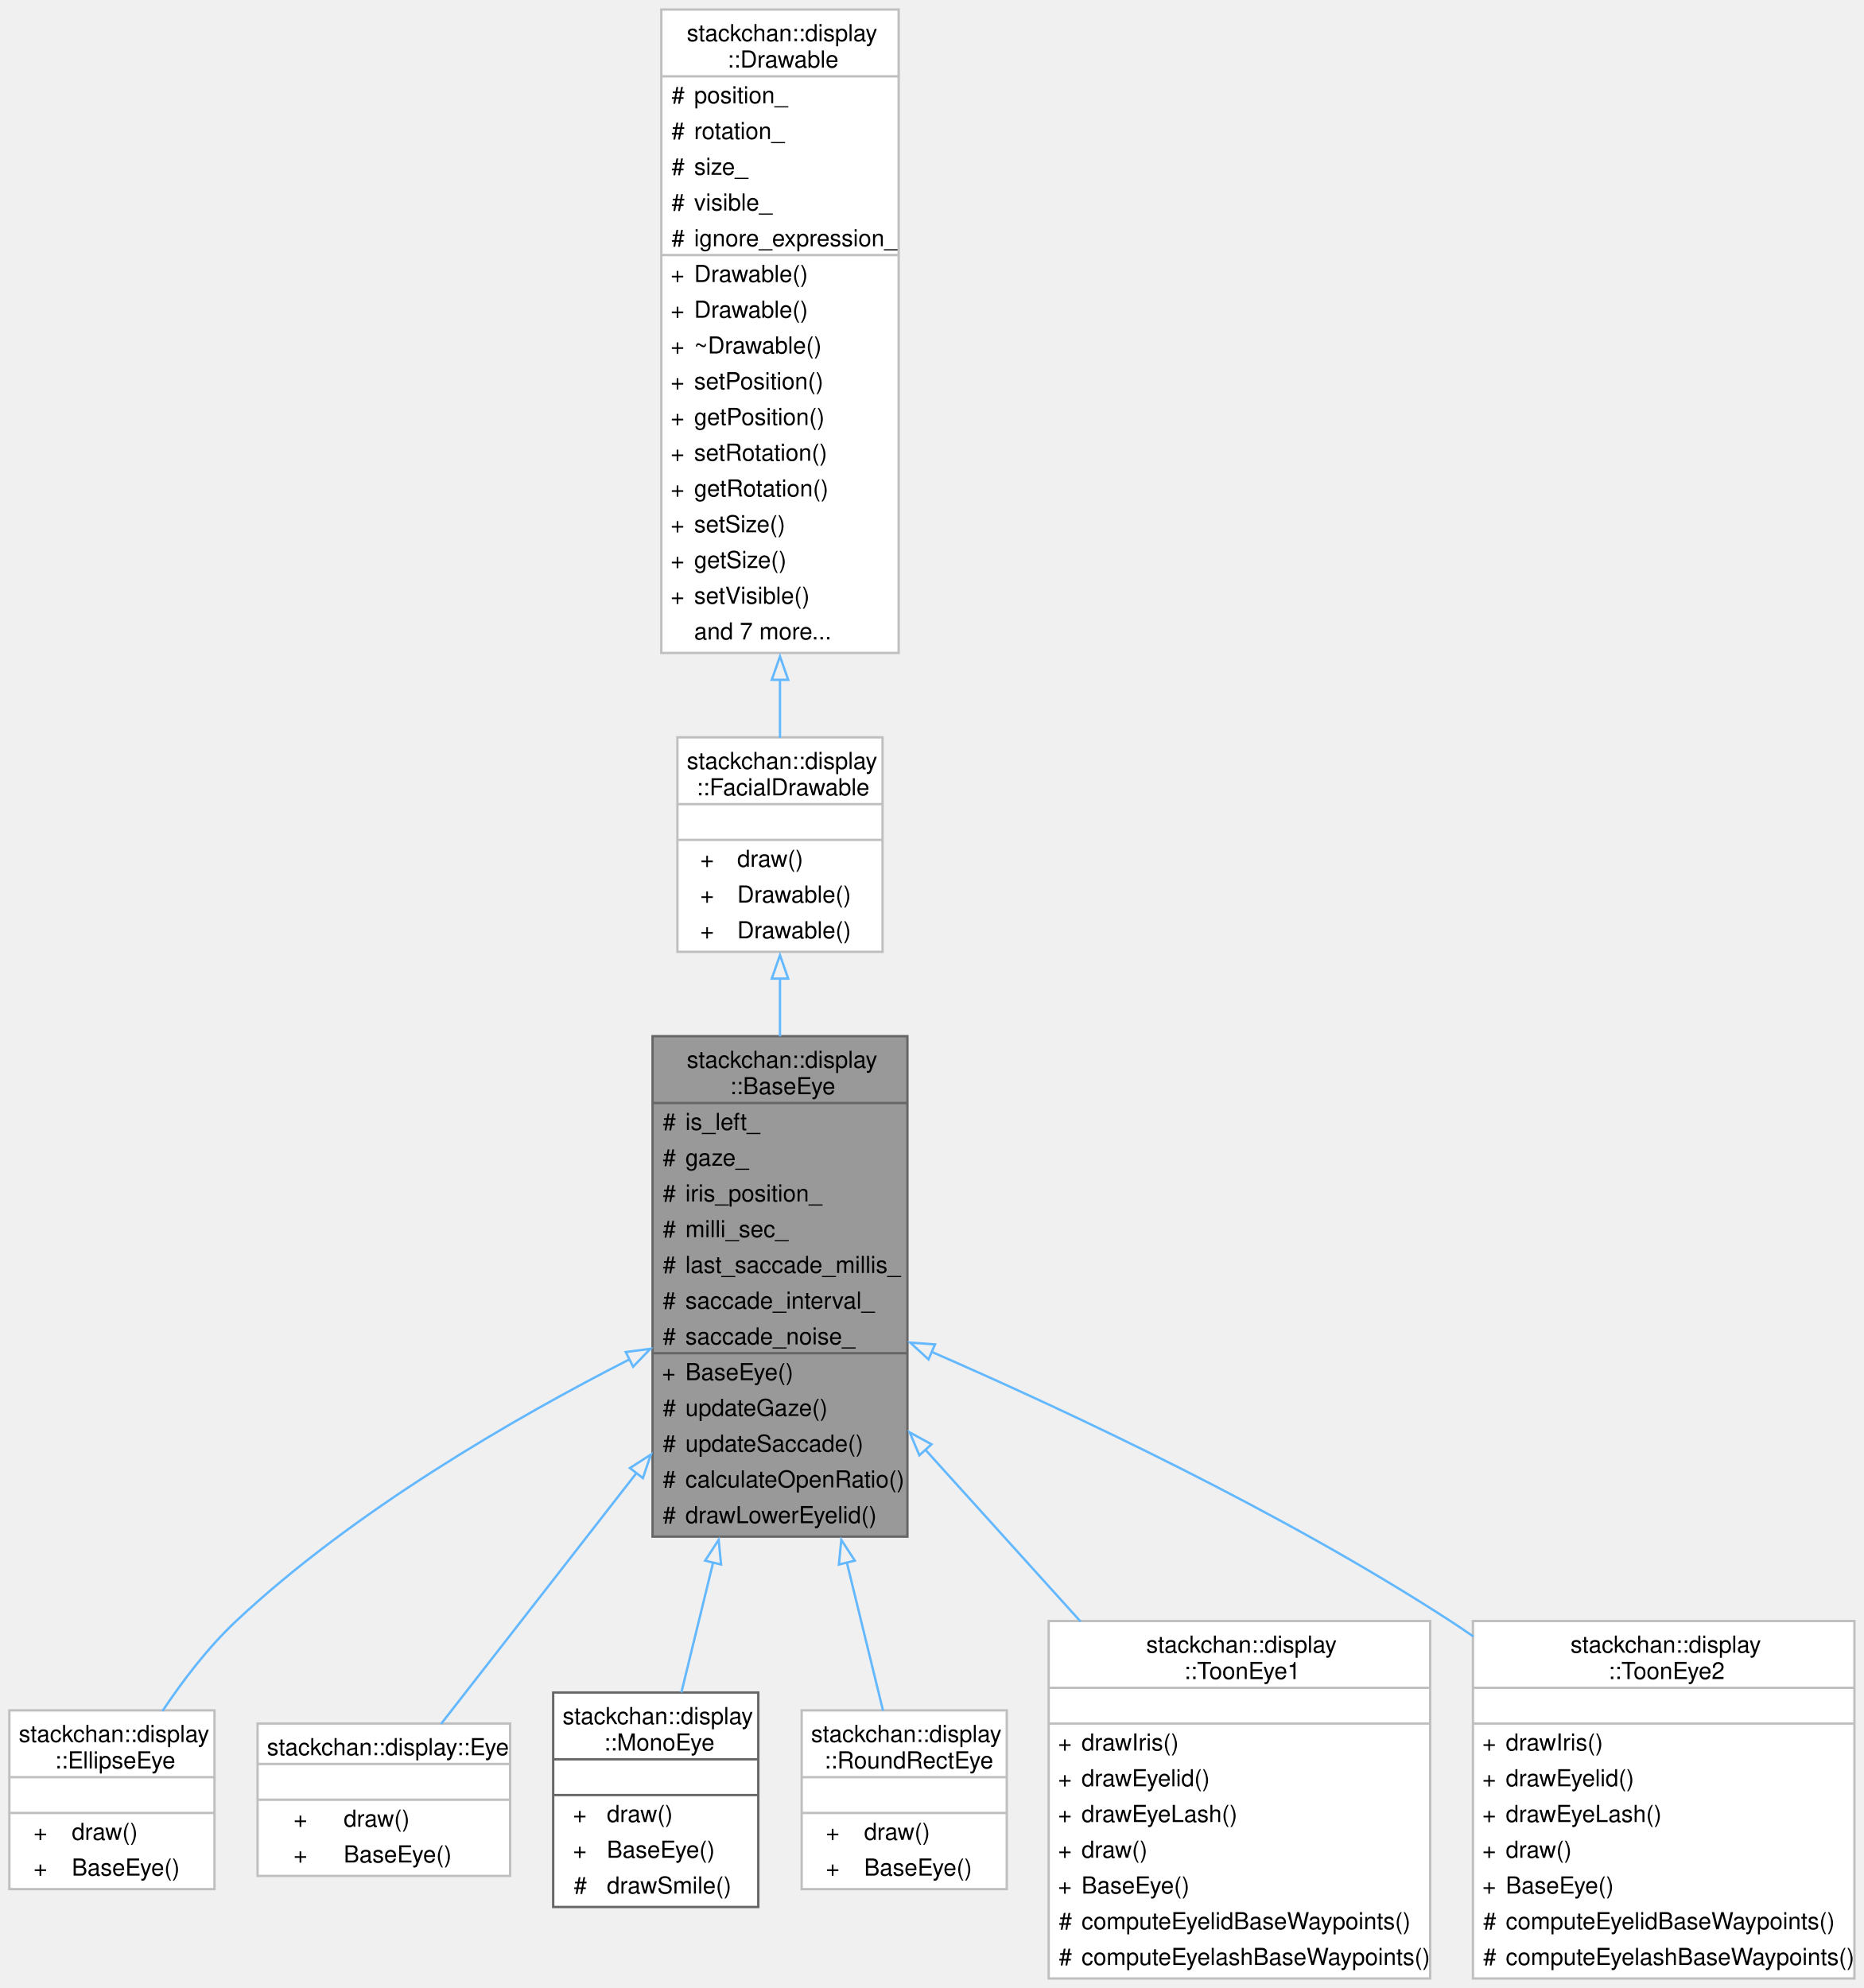
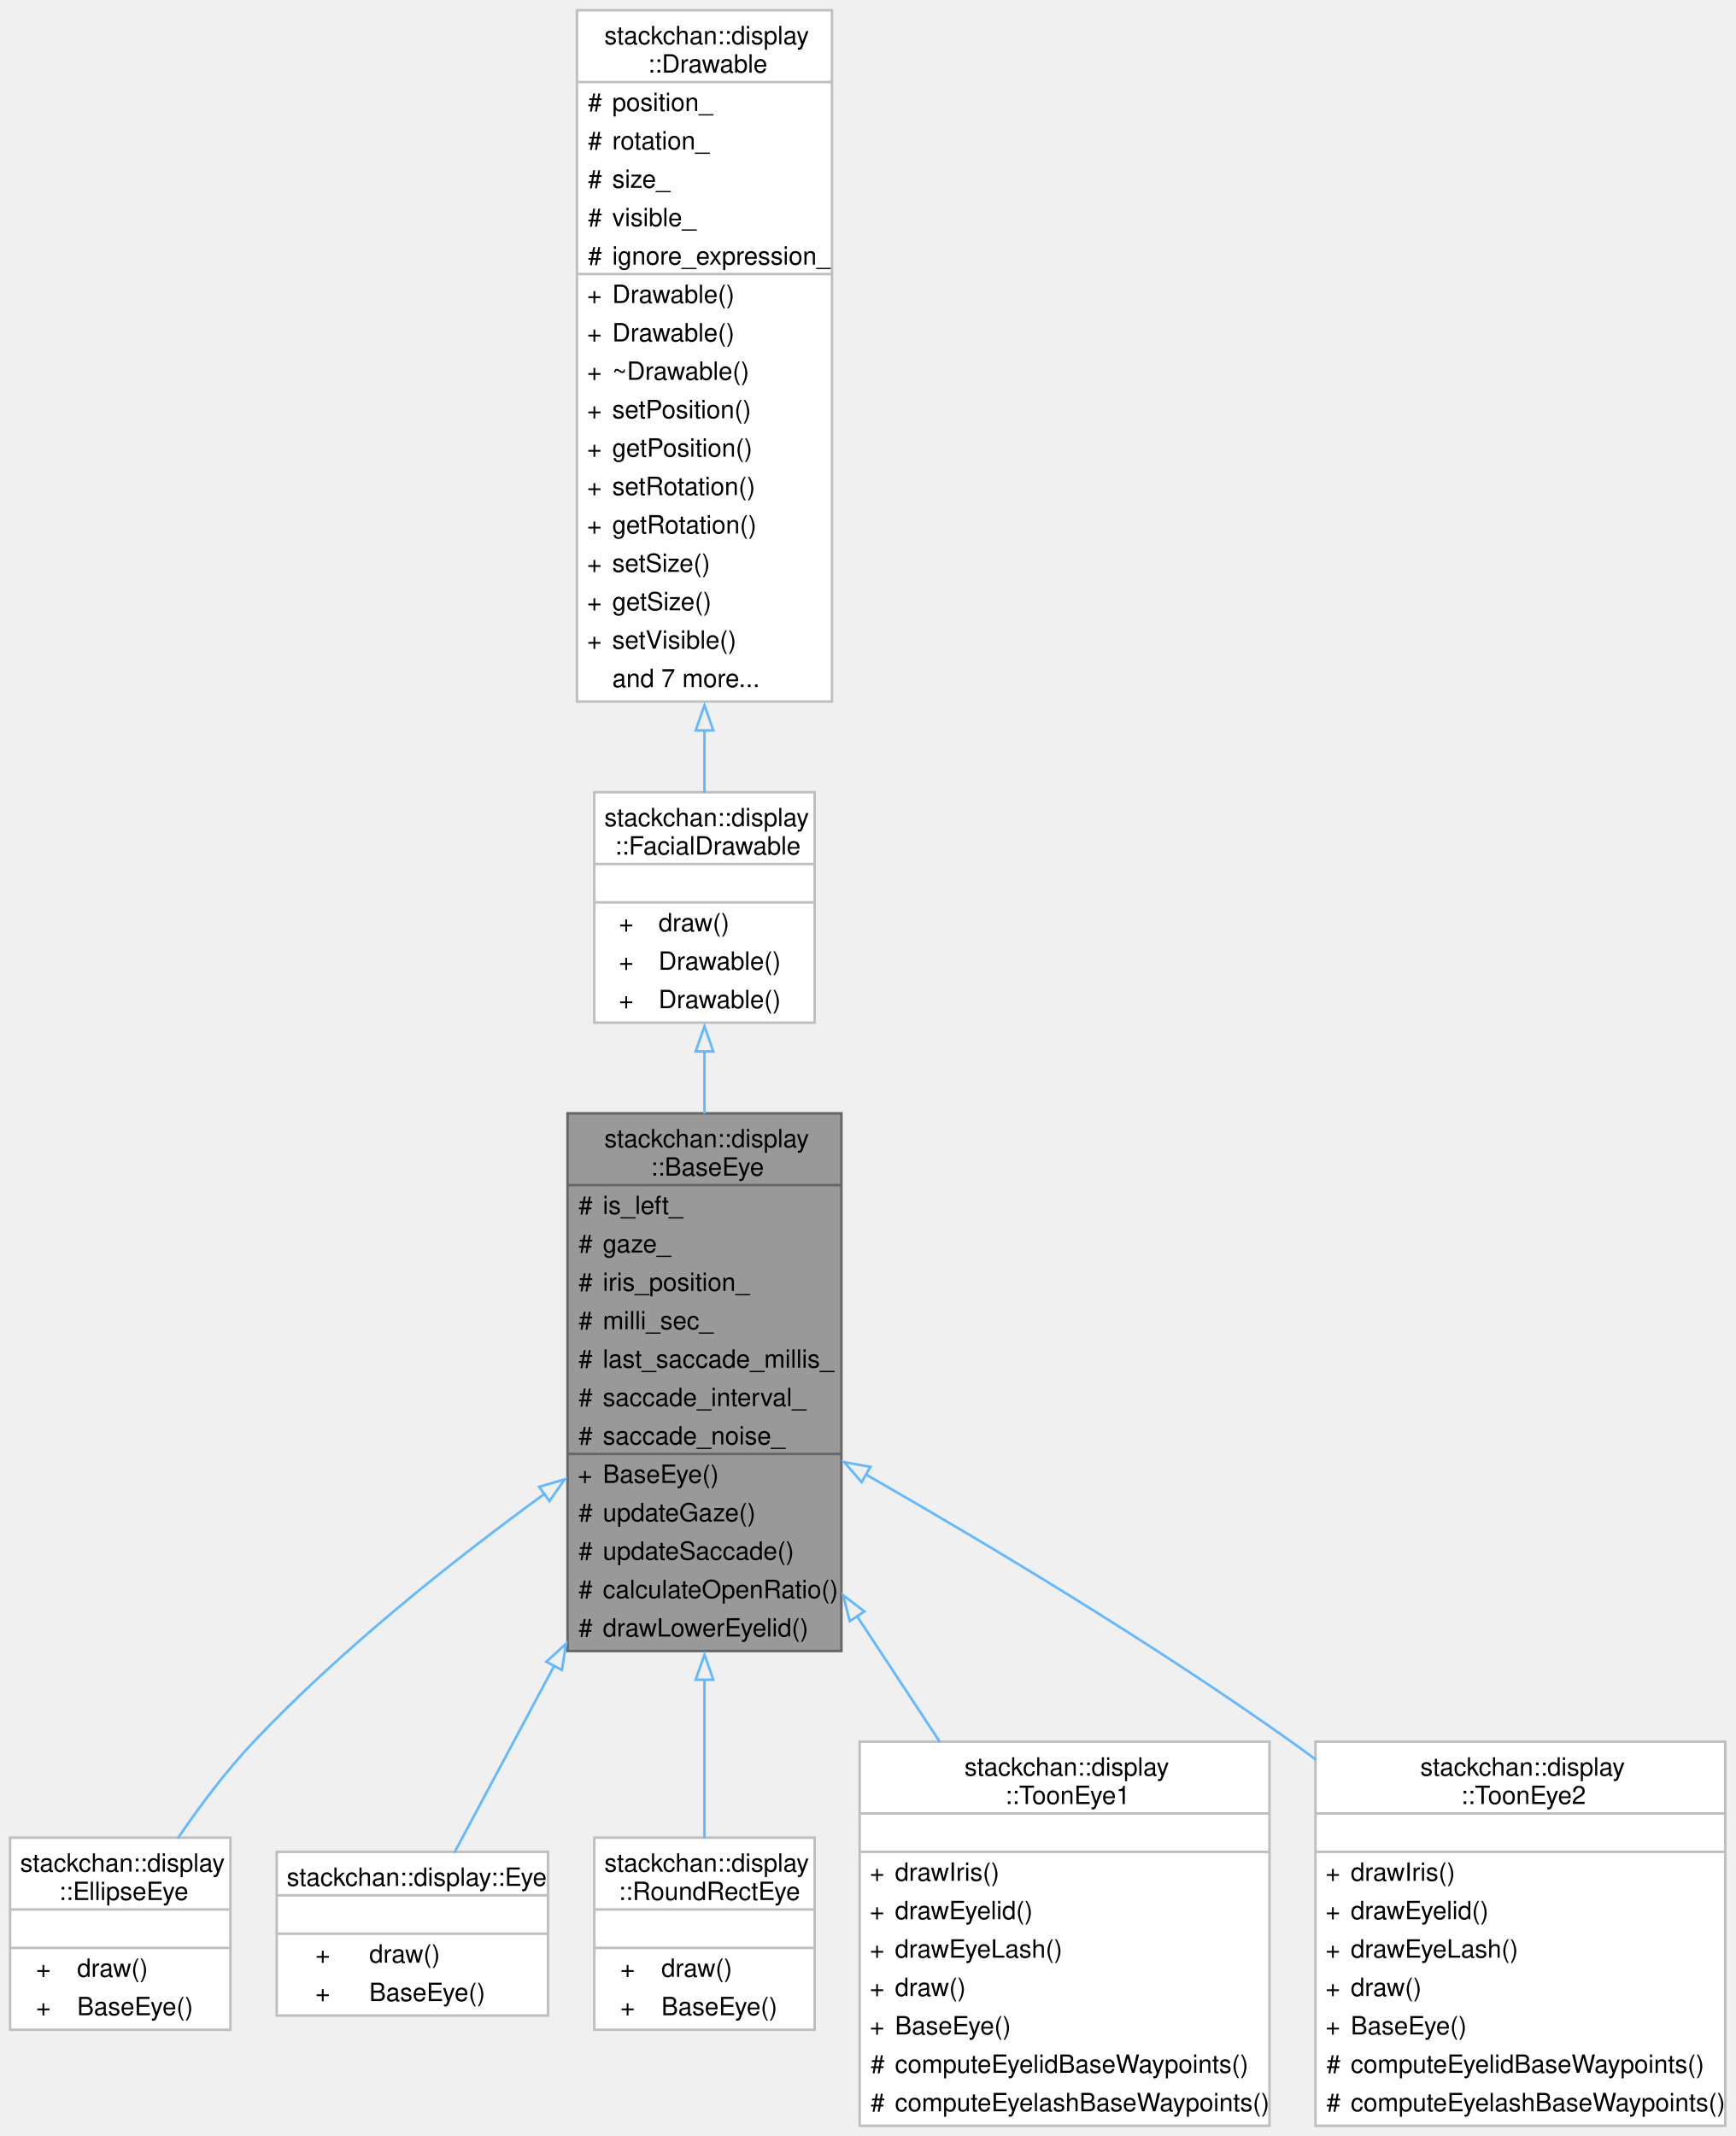
- <svg xmlns="http://www.w3.org/2000/svg" xmlns:xlink="http://www.w3.org/1999/xlink" width="795pt" height="848pt" viewBox="0.00 0.00 795.12 848.00">
+ <svg xmlns="http://www.w3.org/2000/svg" xmlns:xlink="http://www.w3.org/1999/xlink" width="689pt" height="848pt" viewBox="0.00 0.00 689.12 848.00">
  <g id="graph0" class="graph" transform="scale(1 1) rotate(0) translate(4 844)">
    <g id="Node000001" class="node">
      <g id="a_Node000001">
        <a xlink:title="Base class for Eye, draw nothing.">
-           <polygon fill="#999999" stroke="none" points="383.12,-402 274.38,-402 274.38,-188.5 383.12,-188.5 383.12,-402" />
-           <text text-anchor="start" x="289" y="-388.5" font-family="Helvetica,sans-Serif" font-size="10.00">stackchan::display</text>
-           <text text-anchor="start" x="307.38" y="-377.25" font-family="Helvetica,sans-Serif" font-size="10.00">::BaseEye</text>
-           <text text-anchor="start" x="278.75" y="-362" font-family="Helvetica,sans-Serif" font-size="10.00">#</text>
-           <text text-anchor="start" x="288.38" y="-362" font-family="Helvetica,sans-Serif" font-size="10.00">is_left_</text>
-           <text text-anchor="start" x="278.75" y="-346.75" font-family="Helvetica,sans-Serif" font-size="10.00">#</text>
-           <text text-anchor="start" x="288.38" y="-346.75" font-family="Helvetica,sans-Serif" font-size="10.00">gaze_</text>
-           <text text-anchor="start" x="278.75" y="-331.5" font-family="Helvetica,sans-Serif" font-size="10.00">#</text>
-           <text text-anchor="start" x="288.38" y="-331.5" font-family="Helvetica,sans-Serif" font-size="10.00">iris_position_</text>
-           <text text-anchor="start" x="278.75" y="-316.25" font-family="Helvetica,sans-Serif" font-size="10.00">#</text>
-           <text text-anchor="start" x="288.38" y="-316.25" font-family="Helvetica,sans-Serif" font-size="10.00">milli_sec_</text>
-           <text text-anchor="start" x="278.75" y="-301" font-family="Helvetica,sans-Serif" font-size="10.00">#</text>
-           <text text-anchor="start" x="288.38" y="-301" font-family="Helvetica,sans-Serif" font-size="10.00">last_saccade_millis_</text>
-           <text text-anchor="start" x="278.75" y="-285.75" font-family="Helvetica,sans-Serif" font-size="10.00">#</text>
-           <text text-anchor="start" x="288.38" y="-285.75" font-family="Helvetica,sans-Serif" font-size="10.00">saccade_interval_</text>
-           <text text-anchor="start" x="278.75" y="-270.5" font-family="Helvetica,sans-Serif" font-size="10.00">#</text>
-           <text text-anchor="start" x="288.38" y="-270.5" font-family="Helvetica,sans-Serif" font-size="10.00">saccade_noise_</text>
-           <text text-anchor="start" x="278.38" y="-255.25" font-family="Helvetica,sans-Serif" font-size="10.00">+</text>
-           <text text-anchor="start" x="288.38" y="-255.25" font-family="Helvetica,sans-Serif" font-size="10.00">BaseEye()</text>
-           <text text-anchor="start" x="278.75" y="-240" font-family="Helvetica,sans-Serif" font-size="10.00">#</text>
-           <text text-anchor="start" x="288.38" y="-240" font-family="Helvetica,sans-Serif" font-size="10.00">updateGaze()</text>
-           <text text-anchor="start" x="278.75" y="-224.75" font-family="Helvetica,sans-Serif" font-size="10.00">#</text>
-           <text text-anchor="start" x="288.38" y="-224.75" font-family="Helvetica,sans-Serif" font-size="10.00">updateSaccade()</text>
-           <text text-anchor="start" x="278.75" y="-209.5" font-family="Helvetica,sans-Serif" font-size="10.00">#</text>
-           <text text-anchor="start" x="288.38" y="-209.5" font-family="Helvetica,sans-Serif" font-size="10.00">calculateOpenRatio()</text>
-           <text text-anchor="start" x="278.75" y="-194.25" font-family="Helvetica,sans-Serif" font-size="10.00">#</text>
-           <text text-anchor="start" x="288.38" y="-194.25" font-family="Helvetica,sans-Serif" font-size="10.00">drawLowerEyelid()</text>
-           <polygon fill="#666666" stroke="#666666" points="274.38,-373.5 274.38,-373.5 383.12,-373.5 383.12,-373.5 274.38,-373.5" />
-           <polygon fill="#666666" stroke="#666666" points="274.38,-266.75 274.38,-266.75 286.38,-266.75 286.38,-266.75 274.38,-266.75" />
-           <polygon fill="#666666" stroke="#666666" points="286.38,-266.75 286.38,-266.75 383.12,-266.75 383.12,-266.75 286.38,-266.75" />
-           <polygon fill="none" stroke="#666666" points="274.38,-188.5 274.38,-402 383.12,-402 383.12,-188.5 274.38,-188.5" />
+           <polygon fill="#999999" stroke="none" points="330.12,-402 221.38,-402 221.38,-188.5 330.12,-188.5 330.12,-402" />
+           <text text-anchor="start" x="236" y="-388.5" font-family="Helvetica,sans-Serif" font-size="10.00">stackchan::display</text>
+           <text text-anchor="start" x="254.38" y="-377.25" font-family="Helvetica,sans-Serif" font-size="10.00">::BaseEye</text>
+           <text text-anchor="start" x="225.75" y="-362" font-family="Helvetica,sans-Serif" font-size="10.00">#</text>
+           <text text-anchor="start" x="235.38" y="-362" font-family="Helvetica,sans-Serif" font-size="10.00">is_left_</text>
+           <text text-anchor="start" x="225.75" y="-346.75" font-family="Helvetica,sans-Serif" font-size="10.00">#</text>
+           <text text-anchor="start" x="235.38" y="-346.75" font-family="Helvetica,sans-Serif" font-size="10.00">gaze_</text>
+           <text text-anchor="start" x="225.75" y="-331.5" font-family="Helvetica,sans-Serif" font-size="10.00">#</text>
+           <text text-anchor="start" x="235.38" y="-331.5" font-family="Helvetica,sans-Serif" font-size="10.00">iris_position_</text>
+           <text text-anchor="start" x="225.75" y="-316.25" font-family="Helvetica,sans-Serif" font-size="10.00">#</text>
+           <text text-anchor="start" x="235.38" y="-316.25" font-family="Helvetica,sans-Serif" font-size="10.00">milli_sec_</text>
+           <text text-anchor="start" x="225.75" y="-301" font-family="Helvetica,sans-Serif" font-size="10.00">#</text>
+           <text text-anchor="start" x="235.38" y="-301" font-family="Helvetica,sans-Serif" font-size="10.00">last_saccade_millis_</text>
+           <text text-anchor="start" x="225.75" y="-285.75" font-family="Helvetica,sans-Serif" font-size="10.00">#</text>
+           <text text-anchor="start" x="235.38" y="-285.75" font-family="Helvetica,sans-Serif" font-size="10.00">saccade_interval_</text>
+           <text text-anchor="start" x="225.75" y="-270.5" font-family="Helvetica,sans-Serif" font-size="10.00">#</text>
+           <text text-anchor="start" x="235.38" y="-270.5" font-family="Helvetica,sans-Serif" font-size="10.00">saccade_noise_</text>
+           <text text-anchor="start" x="225.38" y="-255.25" font-family="Helvetica,sans-Serif" font-size="10.00">+</text>
+           <text text-anchor="start" x="235.38" y="-255.25" font-family="Helvetica,sans-Serif" font-size="10.00">BaseEye()</text>
+           <text text-anchor="start" x="225.75" y="-240" font-family="Helvetica,sans-Serif" font-size="10.00">#</text>
+           <text text-anchor="start" x="235.38" y="-240" font-family="Helvetica,sans-Serif" font-size="10.00">updateGaze()</text>
+           <text text-anchor="start" x="225.75" y="-224.75" font-family="Helvetica,sans-Serif" font-size="10.00">#</text>
+           <text text-anchor="start" x="235.38" y="-224.75" font-family="Helvetica,sans-Serif" font-size="10.00">updateSaccade()</text>
+           <text text-anchor="start" x="225.75" y="-209.5" font-family="Helvetica,sans-Serif" font-size="10.00">#</text>
+           <text text-anchor="start" x="235.38" y="-209.5" font-family="Helvetica,sans-Serif" font-size="10.00">calculateOpenRatio()</text>
+           <text text-anchor="start" x="225.75" y="-194.25" font-family="Helvetica,sans-Serif" font-size="10.00">#</text>
+           <text text-anchor="start" x="235.38" y="-194.25" font-family="Helvetica,sans-Serif" font-size="10.00">drawLowerEyelid()</text>
+           <polygon fill="#666666" stroke="#666666" points="221.38,-373.5 221.38,-373.5 330.12,-373.5 330.12,-373.5 221.38,-373.5" />
+           <polygon fill="#666666" stroke="#666666" points="221.38,-266.75 221.38,-266.75 233.38,-266.75 233.38,-266.75 221.38,-266.75" />
+           <polygon fill="#666666" stroke="#666666" points="233.38,-266.75 233.38,-266.75 330.12,-266.75 330.12,-266.75 233.38,-266.75" />
+           <polygon fill="none" stroke="#666666" points="221.38,-188.5 221.38,-402 330.12,-402 330.12,-188.5 221.38,-188.5" />
        </a>
      </g>
    </g>
    <g id="Node000004" class="node">
      <g id="a_Node000004">
        <a xlink:href="classstackchan_1_1display_1_1_ellipse_eye.html" target="_top" xlink:title=" ">
          <polygon fill="white" stroke="none" points="87.5,-114.38 0,-114.38 0,-38.12 87.5,-38.12 87.5,-114.38" />
          <text text-anchor="start" x="4" y="-100.88" font-family="Helvetica,sans-Serif" font-size="10.00">stackchan::display</text>
          <text text-anchor="start" x="19.38" y="-89.62" font-family="Helvetica,sans-Serif" font-size="10.00">::EllipseEye</text>
          <text text-anchor="start" x="42.25" y="-74.38" font-family="Helvetica,sans-Serif" font-size="10.00"> </text>
          <text text-anchor="start" x="10.31" y="-59.12" font-family="Helvetica,sans-Serif" font-size="10.00">+</text>
          <text text-anchor="start" x="26.62" y="-59.12" font-family="Helvetica,sans-Serif" font-size="10.00">draw()</text>
          <text text-anchor="start" x="10.31" y="-43.88" font-family="Helvetica,sans-Serif" font-size="10.00">+</text>
          <text text-anchor="start" x="26.62" y="-43.88" font-family="Helvetica,sans-Serif" font-size="10.00">BaseEye()</text>
          <polygon fill="#bfbfbf" stroke="#bfbfbf" points="0,-85.88 0,-85.88 87.5,-85.88 87.5,-85.88 0,-85.88" />
          <polygon fill="#bfbfbf" stroke="#bfbfbf" points="0,-70.62 0,-70.62 87.5,-70.62 87.5,-70.62 0,-70.62" />
          <polygon fill="none" stroke="#bfbfbf" points="0,-38.12 0,-114.38 87.5,-114.38 87.5,-38.12 0,-38.12" />
        </a>
      </g>
    </g>
    <g id="edge3_Node000001_Node000004" class="edge">
      <g id="a_edge3_Node000001_Node000004">
        <a xlink:title=" ">
-           <path fill="none" stroke="#63b8ff" d="M264.55,-264.14C215.09,-238.9 146.92,-199.5 96.75,-152.5 84.86,-141.36 74.03,-127.15 65.3,-114.08" />
-           <polygon fill="none" stroke="#63b8ff" points="262.95,-267.25 273.45,-268.62 266.1,-261 262.95,-267.25" />
+           <path fill="none" stroke="#63b8ff" d="M212.51,-251.12C176.46,-224.89 131.65,-189.41 96.75,-152.5 85.77,-140.89 75.28,-126.87 66.58,-114.09" />
+           <polygon fill="none" stroke="#63b8ff" points="210.09,-253.69 220.25,-256.69 214.19,-248.01 210.09,-253.69" />
        </a>
      </g>
    </g>
    <g id="Node000005" class="node">
      <g id="a_Node000005">
        <a xlink:href="classstackchan_1_1display_1_1_eye.html" target="_top" xlink:title=" ">
          <polygon fill="white" stroke="none" points="213.62,-108.75 105.88,-108.75 105.88,-43.75 213.62,-43.75 213.62,-108.75" />
          <text text-anchor="start" x="109.88" y="-95.25" font-family="Helvetica,sans-Serif" font-size="10.00">stackchan::display::Eye</text>
          <text text-anchor="start" x="158.25" y="-80" font-family="Helvetica,sans-Serif" font-size="10.00"> </text>
          <text text-anchor="start" x="121.25" y="-64.75" font-family="Helvetica,sans-Serif" font-size="10.00">+</text>
          <text text-anchor="start" x="142.62" y="-64.75" font-family="Helvetica,sans-Serif" font-size="10.00">draw()</text>
          <text text-anchor="start" x="121.25" y="-49.5" font-family="Helvetica,sans-Serif" font-size="10.00">+</text>
          <text text-anchor="start" x="142.62" y="-49.5" font-family="Helvetica,sans-Serif" font-size="10.00">BaseEye()</text>
          <polygon fill="#bfbfbf" stroke="#bfbfbf" points="105.88,-91.5 105.88,-91.5 213.62,-91.5 213.62,-91.5 105.88,-91.5" />
          <polygon fill="#bfbfbf" stroke="#bfbfbf" points="105.88,-76.25 105.88,-76.25 213.62,-76.25 213.62,-76.25 105.88,-76.25" />
          <polygon fill="none" stroke="#bfbfbf" points="105.88,-43.75 105.88,-108.75 213.62,-108.75 213.62,-43.75 105.88,-43.75" />
        </a>
      </g>
    </g>
    <g id="edge4_Node000001_Node000005" class="edge">
      <g id="a_edge4_Node000001_Node000005">
        <a xlink:title=" ">
-           <path fill="none" stroke="#63b8ff" d="M267.72,-215.88C238.83,-178.79 205.96,-136.59 184.16,-108.59" />
-           <polygon fill="none" stroke="#63b8ff" points="264.74,-217.76 273.65,-223.5 270.27,-213.46 264.74,-217.76" />
+           <path fill="none" stroke="#63b8ff" d="M216.1,-182.66C201.48,-155.31 187,-128.22 176.38,-108.35" />
+           <polygon fill="none" stroke="#63b8ff" points="212.97,-184.24 220.77,-191.4 219.14,-180.94 212.97,-184.24" />
        </a>
      </g>
    </g>
    <g id="Node000006" class="node">
      <g id="a_Node000006">
-         <a xlink:href="classstackchan_1_1display_1_1_mono_eye.html" target="_top" xlink:title="A single round eye made of concentric rings (bullseye), for a face with one eye.">
-           <polygon fill="white" stroke="none" points="319.5,-122 232,-122 232,-30.5 319.5,-30.5 319.5,-122" />
-           <text text-anchor="start" x="236" y="-108.5" font-family="Helvetica,sans-Serif" font-size="10.00">stackchan::display</text>
-           <text text-anchor="start" x="253.62" y="-97.25" font-family="Helvetica,sans-Serif" font-size="10.00">::MonoEye</text>
-           <text text-anchor="start" x="274.25" y="-82" font-family="Helvetica,sans-Serif" font-size="10.00"> </text>
-           <text text-anchor="start" x="240.44" y="-66.75" font-family="Helvetica,sans-Serif" font-size="10.00">+</text>
-           <text text-anchor="start" x="254.88" y="-66.75" font-family="Helvetica,sans-Serif" font-size="10.00">draw()</text>
-           <text text-anchor="start" x="240.44" y="-51.5" font-family="Helvetica,sans-Serif" font-size="10.00">+</text>
-           <text text-anchor="start" x="254.88" y="-51.5" font-family="Helvetica,sans-Serif" font-size="10.00">BaseEye()</text>
-           <text text-anchor="start" x="240.81" y="-36.25" font-family="Helvetica,sans-Serif" font-size="10.00">#</text>
-           <text text-anchor="start" x="254.88" y="-36.25" font-family="Helvetica,sans-Serif" font-size="10.00">drawSmile()</text>
-           <polygon fill="#666666" stroke="#666666" points="232,-93.5 232,-93.5 319.5,-93.5 319.5,-93.5 232,-93.5" />
-           <polygon fill="#666666" stroke="#666666" points="232,-78.25 232,-78.25 319.5,-78.25 319.5,-78.25 232,-78.25" />
-           <polygon fill="none" stroke="#666666" points="232,-30.5 232,-122 319.5,-122 319.5,-30.5 232,-30.5" />
+         <a xlink:href="classstackchan_1_1display_1_1_round_rect_eye.html" target="_top" xlink:title=" ">
+           <polygon fill="white" stroke="none" points="319.5,-114.38 232,-114.38 232,-38.12 319.5,-38.12 319.5,-114.38" />
+           <text text-anchor="start" x="236" y="-100.88" font-family="Helvetica,sans-Serif" font-size="10.00">stackchan::display</text>
+           <text text-anchor="start" x="241.62" y="-89.62" font-family="Helvetica,sans-Serif" font-size="10.00">::RoundRectEye</text>
+           <text text-anchor="start" x="274.25" y="-74.38" font-family="Helvetica,sans-Serif" font-size="10.00"> </text>
+           <text text-anchor="start" x="242.31" y="-59.12" font-family="Helvetica,sans-Serif" font-size="10.00">+</text>
+           <text text-anchor="start" x="258.62" y="-59.12" font-family="Helvetica,sans-Serif" font-size="10.00">draw()</text>
+           <text text-anchor="start" x="242.31" y="-43.88" font-family="Helvetica,sans-Serif" font-size="10.00">+</text>
+           <text text-anchor="start" x="258.62" y="-43.88" font-family="Helvetica,sans-Serif" font-size="10.00">BaseEye()</text>
+           <polygon fill="#bfbfbf" stroke="#bfbfbf" points="232,-85.88 232,-85.88 319.5,-85.88 319.5,-85.88 232,-85.88" />
+           <polygon fill="#bfbfbf" stroke="#bfbfbf" points="232,-70.62 232,-70.62 319.5,-70.62 319.5,-70.62 232,-70.62" />
+           <polygon fill="none" stroke="#bfbfbf" points="232,-38.12 232,-114.38 319.5,-114.38 319.5,-38.12 232,-38.12" />
        </a>
      </g>
    </g>
    <g id="edge5_Node000001_Node000006" class="edge">
      <g id="a_edge5_Node000001_Node000006">
        <a xlink:title=" ">
-           <path fill="none" stroke="#63b8ff" d="M300.26,-177.6C295.43,-157.82 290.68,-138.4 286.68,-121.99" />
-           <polygon fill="none" stroke="#63b8ff" points="296.82,-178.26 302.59,-187.14 303.62,-176.6 296.82,-178.26" />
+           <path fill="none" stroke="#63b8ff" d="M275.75,-177.34C275.75,-154.42 275.75,-132.01 275.75,-114.22" />
+           <polygon fill="none" stroke="#63b8ff" points="272.25,-177.1 275.75,-187.1 279.25,-177.1 272.25,-177.1" />
        </a>
      </g>
    </g>
    <g id="Node000007" class="node">
      <g id="a_Node000007">
-         <a xlink:href="classstackchan_1_1display_1_1_round_rect_eye.html" target="_top" xlink:title=" ">
-           <polygon fill="white" stroke="none" points="425.5,-114.38 338,-114.38 338,-38.12 425.5,-38.12 425.5,-114.38" />
-           <text text-anchor="start" x="342" y="-100.88" font-family="Helvetica,sans-Serif" font-size="10.00">stackchan::display</text>
-           <text text-anchor="start" x="347.62" y="-89.62" font-family="Helvetica,sans-Serif" font-size="10.00">::RoundRectEye</text>
-           <text text-anchor="start" x="380.25" y="-74.38" font-family="Helvetica,sans-Serif" font-size="10.00"> </text>
-           <text text-anchor="start" x="348.31" y="-59.12" font-family="Helvetica,sans-Serif" font-size="10.00">+</text>
-           <text text-anchor="start" x="364.62" y="-59.12" font-family="Helvetica,sans-Serif" font-size="10.00">draw()</text>
-           <text text-anchor="start" x="348.31" y="-43.88" font-family="Helvetica,sans-Serif" font-size="10.00">+</text>
-           <text text-anchor="start" x="364.62" y="-43.88" font-family="Helvetica,sans-Serif" font-size="10.00">BaseEye()</text>
-           <polygon fill="#bfbfbf" stroke="#bfbfbf" points="338,-85.88 338,-85.88 425.5,-85.88 425.5,-85.88 338,-85.88" />
-           <polygon fill="#bfbfbf" stroke="#bfbfbf" points="338,-70.62 338,-70.62 425.5,-70.62 425.5,-70.62 338,-70.62" />
-           <polygon fill="none" stroke="#bfbfbf" points="338,-38.12 338,-114.38 425.5,-114.38 425.5,-38.12 338,-38.12" />
+         <a xlink:href="classstackchan_1_1display_1_1_toon_eye1.html" target="_top" xlink:title=" ">
+           <polygon fill="white" stroke="none" points="500.12,-152.5 337.38,-152.5 337.38,0 500.12,0 500.12,-152.5" />
+           <text text-anchor="start" x="379" y="-139" font-family="Helvetica,sans-Serif" font-size="10.00">stackchan::display</text>
+           <text text-anchor="start" x="395.12" y="-127.75" font-family="Helvetica,sans-Serif" font-size="10.00">::ToonEye1</text>
+           <text text-anchor="start" x="417.25" y="-112.5" font-family="Helvetica,sans-Serif" font-size="10.00"> </text>
+           <text text-anchor="start" x="341.38" y="-97.25" font-family="Helvetica,sans-Serif" font-size="10.00">+</text>
+           <text text-anchor="start" x="351.38" y="-97.25" font-family="Helvetica,sans-Serif" font-size="10.00">drawIris()</text>
+           <text text-anchor="start" x="341.38" y="-82" font-family="Helvetica,sans-Serif" font-size="10.00">+</text>
+           <text text-anchor="start" x="351.38" y="-82" font-family="Helvetica,sans-Serif" font-size="10.00">drawEyelid()</text>
+           <text text-anchor="start" x="341.38" y="-66.75" font-family="Helvetica,sans-Serif" font-size="10.00">+</text>
+           <text text-anchor="start" x="351.38" y="-66.75" font-family="Helvetica,sans-Serif" font-size="10.00">drawEyeLash()</text>
+           <text text-anchor="start" x="341.38" y="-51.5" font-family="Helvetica,sans-Serif" font-size="10.00">+</text>
+           <text text-anchor="start" x="351.38" y="-51.5" font-family="Helvetica,sans-Serif" font-size="10.00">draw()</text>
+           <text text-anchor="start" x="341.38" y="-36.25" font-family="Helvetica,sans-Serif" font-size="10.00">+</text>
+           <text text-anchor="start" x="351.38" y="-36.25" font-family="Helvetica,sans-Serif" font-size="10.00">BaseEye()</text>
+           <text text-anchor="start" x="341.75" y="-21" font-family="Helvetica,sans-Serif" font-size="10.00">#</text>
+           <text text-anchor="start" x="351.38" y="-21" font-family="Helvetica,sans-Serif" font-size="10.00">computeEyelidBaseWaypoints()</text>
+           <text text-anchor="start" x="341.75" y="-5.75" font-family="Helvetica,sans-Serif" font-size="10.00">#</text>
+           <text text-anchor="start" x="351.38" y="-5.75" font-family="Helvetica,sans-Serif" font-size="10.00">computeEyelashBaseWaypoints()</text>
+           <polygon fill="#bfbfbf" stroke="#bfbfbf" points="337.38,-124 337.38,-124 500.12,-124 500.12,-124 337.38,-124" />
+           <polygon fill="#bfbfbf" stroke="#bfbfbf" points="337.38,-108.75 337.38,-108.75 500.12,-108.75 500.12,-108.75 337.38,-108.75" />
+           <polygon fill="none" stroke="#bfbfbf" points="337.38,0 337.38,-152.5 500.12,-152.5 500.12,0 337.38,0" />
        </a>
      </g>
    </g>
    <g id="edge6_Node000001_Node000007" class="edge">
      <g id="a_edge6_Node000001_Node000007">
        <a xlink:title=" ">
-           <path fill="none" stroke="#63b8ff" d="M357.23,-177.65C362.85,-154.62 368.36,-132.09 372.72,-114.22" />
-           <polygon fill="none" stroke="#63b8ff" points="353.88,-176.6 354.91,-187.14 360.68,-178.26 353.88,-176.6" />
+           <path fill="none" stroke="#63b8ff" d="M336.1,-202.66C347.14,-185.91 358.54,-168.61 369.22,-152.41" />
+           <polygon fill="none" stroke="#63b8ff" points="333.43,-200.36 330.85,-210.64 339.27,-204.21 333.43,-200.36" />
        </a>
      </g>
    </g>
    <g id="Node000008" class="node">
      <g id="a_Node000008">
-         <a xlink:href="classstackchan_1_1display_1_1_toon_eye1.html" target="_top" xlink:title=" ">
-           <polygon fill="white" stroke="none" points="606.12,-152.5 443.38,-152.5 443.38,0 606.12,0 606.12,-152.5" />
-           <text text-anchor="start" x="485" y="-139" font-family="Helvetica,sans-Serif" font-size="10.00">stackchan::display</text>
-           <text text-anchor="start" x="501.12" y="-127.75" font-family="Helvetica,sans-Serif" font-size="10.00">::ToonEye1</text>
-           <text text-anchor="start" x="523.25" y="-112.5" font-family="Helvetica,sans-Serif" font-size="10.00"> </text>
-           <text text-anchor="start" x="447.38" y="-97.25" font-family="Helvetica,sans-Serif" font-size="10.00">+</text>
-           <text text-anchor="start" x="457.38" y="-97.25" font-family="Helvetica,sans-Serif" font-size="10.00">drawIris()</text>
-           <text text-anchor="start" x="447.38" y="-82" font-family="Helvetica,sans-Serif" font-size="10.00">+</text>
-           <text text-anchor="start" x="457.38" y="-82" font-family="Helvetica,sans-Serif" font-size="10.00">drawEyelid()</text>
-           <text text-anchor="start" x="447.38" y="-66.75" font-family="Helvetica,sans-Serif" font-size="10.00">+</text>
-           <text text-anchor="start" x="457.38" y="-66.75" font-family="Helvetica,sans-Serif" font-size="10.00">drawEyeLash()</text>
-           <text text-anchor="start" x="447.38" y="-51.5" font-family="Helvetica,sans-Serif" font-size="10.00">+</text>
-           <text text-anchor="start" x="457.38" y="-51.5" font-family="Helvetica,sans-Serif" font-size="10.00">draw()</text>
-           <text text-anchor="start" x="447.38" y="-36.25" font-family="Helvetica,sans-Serif" font-size="10.00">+</text>
-           <text text-anchor="start" x="457.38" y="-36.25" font-family="Helvetica,sans-Serif" font-size="10.00">BaseEye()</text>
-           <text text-anchor="start" x="447.75" y="-21" font-family="Helvetica,sans-Serif" font-size="10.00">#</text>
-           <text text-anchor="start" x="457.38" y="-21" font-family="Helvetica,sans-Serif" font-size="10.00">computeEyelidBaseWaypoints()</text>
-           <text text-anchor="start" x="447.75" y="-5.75" font-family="Helvetica,sans-Serif" font-size="10.00">#</text>
-           <text text-anchor="start" x="457.38" y="-5.75" font-family="Helvetica,sans-Serif" font-size="10.00">computeEyelashBaseWaypoints()</text>
-           <polygon fill="#bfbfbf" stroke="#bfbfbf" points="443.38,-124 443.38,-124 606.12,-124 606.12,-124 443.38,-124" />
-           <polygon fill="#bfbfbf" stroke="#bfbfbf" points="443.38,-108.75 443.38,-108.75 606.12,-108.75 606.12,-108.75 443.38,-108.75" />
-           <polygon fill="none" stroke="#bfbfbf" points="443.38,0 443.38,-152.5 606.12,-152.5 606.12,0 443.38,0" />
+         <a xlink:href="classstackchan_1_1display_1_1_toon_eye2.html" target="_top" xlink:title=" ">
+           <polygon fill="white" stroke="none" points="681.12,-152.5 518.38,-152.5 518.38,0 681.12,0 681.12,-152.5" />
+           <text text-anchor="start" x="560" y="-139" font-family="Helvetica,sans-Serif" font-size="10.00">stackchan::display</text>
+           <text text-anchor="start" x="576.12" y="-127.75" font-family="Helvetica,sans-Serif" font-size="10.00">::ToonEye2</text>
+           <text text-anchor="start" x="598.25" y="-112.5" font-family="Helvetica,sans-Serif" font-size="10.00"> </text>
+           <text text-anchor="start" x="522.38" y="-97.25" font-family="Helvetica,sans-Serif" font-size="10.00">+</text>
+           <text text-anchor="start" x="532.38" y="-97.25" font-family="Helvetica,sans-Serif" font-size="10.00">drawIris()</text>
+           <text text-anchor="start" x="522.38" y="-82" font-family="Helvetica,sans-Serif" font-size="10.00">+</text>
+           <text text-anchor="start" x="532.38" y="-82" font-family="Helvetica,sans-Serif" font-size="10.00">drawEyelid()</text>
+           <text text-anchor="start" x="522.38" y="-66.75" font-family="Helvetica,sans-Serif" font-size="10.00">+</text>
+           <text text-anchor="start" x="532.38" y="-66.75" font-family="Helvetica,sans-Serif" font-size="10.00">drawEyeLash()</text>
+           <text text-anchor="start" x="522.38" y="-51.5" font-family="Helvetica,sans-Serif" font-size="10.00">+</text>
+           <text text-anchor="start" x="532.38" y="-51.5" font-family="Helvetica,sans-Serif" font-size="10.00">draw()</text>
+           <text text-anchor="start" x="522.38" y="-36.25" font-family="Helvetica,sans-Serif" font-size="10.00">+</text>
+           <text text-anchor="start" x="532.38" y="-36.25" font-family="Helvetica,sans-Serif" font-size="10.00">BaseEye()</text>
+           <text text-anchor="start" x="522.75" y="-21" font-family="Helvetica,sans-Serif" font-size="10.00">#</text>
+           <text text-anchor="start" x="532.38" y="-21" font-family="Helvetica,sans-Serif" font-size="10.00">computeEyelidBaseWaypoints()</text>
+           <text text-anchor="start" x="522.75" y="-5.75" font-family="Helvetica,sans-Serif" font-size="10.00">#</text>
+           <text text-anchor="start" x="532.38" y="-5.75" font-family="Helvetica,sans-Serif" font-size="10.00">computeEyelashBaseWaypoints()</text>
+           <polygon fill="#bfbfbf" stroke="#bfbfbf" points="518.38,-124 518.38,-124 681.12,-124 681.12,-124 518.38,-124" />
+           <polygon fill="#bfbfbf" stroke="#bfbfbf" points="518.38,-108.75 518.38,-108.75 681.12,-108.75 681.12,-108.75 518.38,-108.75" />
+           <polygon fill="none" stroke="#bfbfbf" points="518.38,0 518.38,-152.5 681.12,-152.5 681.12,0 518.38,0" />
        </a>
      </g>
    </g>
    <g id="edge7_Node000001_Node000008" class="edge">
      <g id="a_edge7_Node000001_Node000008">
        <a xlink:title=" ">
-           <path fill="none" stroke="#63b8ff" d="M390.73,-225.63C411.82,-202.28 435.49,-176.07 457.01,-152.25" />
-           <polygon fill="none" stroke="#63b8ff" points="388.21,-223.2 384.1,-232.97 393.4,-227.89 388.21,-223.2" />
-         </a>
-       </g>
-     </g>
-     <g id="Node000009" class="node">
-       <g id="a_Node000009">
-         <a xlink:href="classstackchan_1_1display_1_1_toon_eye2.html" target="_top" xlink:title=" ">
-           <polygon fill="white" stroke="none" points="787.12,-152.5 624.38,-152.5 624.38,0 787.12,0 787.12,-152.5" />
-           <text text-anchor="start" x="666" y="-139" font-family="Helvetica,sans-Serif" font-size="10.00">stackchan::display</text>
-           <text text-anchor="start" x="682.12" y="-127.75" font-family="Helvetica,sans-Serif" font-size="10.00">::ToonEye2</text>
-           <text text-anchor="start" x="704.25" y="-112.5" font-family="Helvetica,sans-Serif" font-size="10.00"> </text>
-           <text text-anchor="start" x="628.38" y="-97.25" font-family="Helvetica,sans-Serif" font-size="10.00">+</text>
-           <text text-anchor="start" x="638.38" y="-97.25" font-family="Helvetica,sans-Serif" font-size="10.00">drawIris()</text>
-           <text text-anchor="start" x="628.38" y="-82" font-family="Helvetica,sans-Serif" font-size="10.00">+</text>
-           <text text-anchor="start" x="638.38" y="-82" font-family="Helvetica,sans-Serif" font-size="10.00">drawEyelid()</text>
-           <text text-anchor="start" x="628.38" y="-66.75" font-family="Helvetica,sans-Serif" font-size="10.00">+</text>
-           <text text-anchor="start" x="638.38" y="-66.75" font-family="Helvetica,sans-Serif" font-size="10.00">drawEyeLash()</text>
-           <text text-anchor="start" x="628.38" y="-51.5" font-family="Helvetica,sans-Serif" font-size="10.00">+</text>
-           <text text-anchor="start" x="638.38" y="-51.5" font-family="Helvetica,sans-Serif" font-size="10.00">draw()</text>
-           <text text-anchor="start" x="628.38" y="-36.25" font-family="Helvetica,sans-Serif" font-size="10.00">+</text>
-           <text text-anchor="start" x="638.38" y="-36.25" font-family="Helvetica,sans-Serif" font-size="10.00">BaseEye()</text>
-           <text text-anchor="start" x="628.75" y="-21" font-family="Helvetica,sans-Serif" font-size="10.00">#</text>
-           <text text-anchor="start" x="638.38" y="-21" font-family="Helvetica,sans-Serif" font-size="10.00">computeEyelidBaseWaypoints()</text>
-           <text text-anchor="start" x="628.75" y="-5.75" font-family="Helvetica,sans-Serif" font-size="10.00">#</text>
-           <text text-anchor="start" x="638.38" y="-5.75" font-family="Helvetica,sans-Serif" font-size="10.00">computeEyelashBaseWaypoints()</text>
-           <polygon fill="#bfbfbf" stroke="#bfbfbf" points="624.38,-124 624.38,-124 787.12,-124 787.12,-124 624.38,-124" />
-           <polygon fill="#bfbfbf" stroke="#bfbfbf" points="624.38,-108.75 624.38,-108.75 787.12,-108.75 787.12,-108.75 624.38,-108.75" />
-           <polygon fill="none" stroke="#bfbfbf" points="624.38,0 624.38,-152.5 787.12,-152.5 787.12,0 624.38,0" />
-         </a>
-       </g>
-     </g>
-     <g id="edge8_Node000001_Node000009" class="edge">
-       <g id="a_edge8_Node000001_Node000009">
-         <a xlink:title=" ">
-           <path fill="none" stroke="#63b8ff" d="M393.32,-267.39C452.84,-241.45 542.61,-199.31 614.75,-152.5 618.02,-150.38 621.3,-148.16 624.58,-145.87" />
-           <polygon fill="none" stroke="#63b8ff" points="392.11,-264.1 384.32,-271.28 394.89,-270.52 392.11,-264.1" />
+           <path fill="none" stroke="#63b8ff" d="M339.79,-258.64C387.5,-231.31 453.66,-191.73 508.75,-152.5 512.01,-150.18 515.29,-147.78 518.59,-145.32" />
+           <polygon fill="none" stroke="#63b8ff" points="338.16,-255.54 331.21,-263.53 341.63,-261.62 338.16,-255.54" />
        </a>
      </g>
    </g>
    <g id="Node000002" class="node">
      <g id="a_Node000002">
        <a xlink:href="classstackchan_1_1display_1_1_facial_drawable.html" target="_top" xlink:title=" ">
-           <polygon fill="white" stroke="none" points="372.5,-529.5 285,-529.5 285,-438 372.5,-438 372.5,-529.5" />
-           <text text-anchor="start" x="289" y="-516" font-family="Helvetica,sans-Serif" font-size="10.00">stackchan::display</text>
-           <text text-anchor="start" x="293.12" y="-504.75" font-family="Helvetica,sans-Serif" font-size="10.00">::FacialDrawable</text>
-           <text text-anchor="start" x="327.25" y="-489.5" font-family="Helvetica,sans-Serif" font-size="10.00"> </text>
-           <text text-anchor="start" x="294.75" y="-474.25" font-family="Helvetica,sans-Serif" font-size="10.00">+</text>
-           <text text-anchor="start" x="310.5" y="-474.25" font-family="Helvetica,sans-Serif" font-size="10.00">draw()</text>
-           <text text-anchor="start" x="294.75" y="-459" font-family="Helvetica,sans-Serif" font-size="10.00">+</text>
-           <text text-anchor="start" x="310.5" y="-459" font-family="Helvetica,sans-Serif" font-size="10.00">Drawable()</text>
-           <text text-anchor="start" x="294.75" y="-443.75" font-family="Helvetica,sans-Serif" font-size="10.00">+</text>
-           <text text-anchor="start" x="310.5" y="-443.75" font-family="Helvetica,sans-Serif" font-size="10.00">Drawable()</text>
-           <polygon fill="#bfbfbf" stroke="#bfbfbf" points="285,-501 285,-501 372.5,-501 372.5,-501 285,-501" />
-           <polygon fill="#bfbfbf" stroke="#bfbfbf" points="285,-485.75 285,-485.75 372.5,-485.75 372.5,-485.75 285,-485.75" />
-           <polygon fill="none" stroke="#bfbfbf" points="285,-438 285,-529.5 372.5,-529.5 372.5,-438 285,-438" />
+           <polygon fill="white" stroke="none" points="319.5,-529.5 232,-529.5 232,-438 319.5,-438 319.5,-529.5" />
+           <text text-anchor="start" x="236" y="-516" font-family="Helvetica,sans-Serif" font-size="10.00">stackchan::display</text>
+           <text text-anchor="start" x="240.12" y="-504.75" font-family="Helvetica,sans-Serif" font-size="10.00">::FacialDrawable</text>
+           <text text-anchor="start" x="274.25" y="-489.5" font-family="Helvetica,sans-Serif" font-size="10.00"> </text>
+           <text text-anchor="start" x="241.75" y="-474.25" font-family="Helvetica,sans-Serif" font-size="10.00">+</text>
+           <text text-anchor="start" x="257.5" y="-474.25" font-family="Helvetica,sans-Serif" font-size="10.00">draw()</text>
+           <text text-anchor="start" x="241.75" y="-459" font-family="Helvetica,sans-Serif" font-size="10.00">+</text>
+           <text text-anchor="start" x="257.5" y="-459" font-family="Helvetica,sans-Serif" font-size="10.00">Drawable()</text>
+           <text text-anchor="start" x="241.75" y="-443.75" font-family="Helvetica,sans-Serif" font-size="10.00">+</text>
+           <text text-anchor="start" x="257.5" y="-443.75" font-family="Helvetica,sans-Serif" font-size="10.00">Drawable()</text>
+           <polygon fill="#bfbfbf" stroke="#bfbfbf" points="232,-501 232,-501 319.5,-501 319.5,-501 232,-501" />
+           <polygon fill="#bfbfbf" stroke="#bfbfbf" points="232,-485.75 232,-485.75 319.5,-485.75 319.5,-485.75 232,-485.75" />
+           <polygon fill="none" stroke="#bfbfbf" points="232,-438 232,-529.5 319.5,-529.5 319.5,-438 232,-438" />
        </a>
      </g>
    </g>
    <g id="edge1_Node000001_Node000002" class="edge">
      <g id="a_edge1_Node000001_Node000002">
        <a xlink:title=" ">
-           <path fill="none" stroke="#63b8ff" d="M328.75,-426.77C328.75,-418.83 328.75,-410.44 328.75,-401.92" />
-           <polygon fill="none" stroke="#63b8ff" points="325.25,-426.57 328.75,-436.57 332.25,-426.57 325.25,-426.57" />
+           <path fill="none" stroke="#63b8ff" d="M275.75,-426.77C275.75,-418.83 275.75,-410.44 275.75,-401.92" />
+           <polygon fill="none" stroke="#63b8ff" points="272.25,-426.57 275.75,-436.57 279.25,-426.57 272.25,-426.57" />
        </a>
      </g>
    </g>
    <g id="Node000003" class="node">
      <g id="a_Node000003">
        <a xlink:href="classstackchan_1_1display_1_1_drawable.html" target="_top" xlink:title=" ">
-           <polygon fill="white" stroke="none" points="379.38,-840 278.12,-840 278.12,-565.5 379.38,-565.5 379.38,-840" />
-           <text text-anchor="start" x="289" y="-826.5" font-family="Helvetica,sans-Serif" font-size="10.00">stackchan::display</text>
-           <text text-anchor="start" x="306.25" y="-815.25" font-family="Helvetica,sans-Serif" font-size="10.00">::Drawable</text>
-           <text text-anchor="start" x="282.5" y="-800" font-family="Helvetica,sans-Serif" font-size="10.00">#</text>
-           <text text-anchor="start" x="292.12" y="-800" font-family="Helvetica,sans-Serif" font-size="10.00">position_</text>
-           <text text-anchor="start" x="282.5" y="-784.75" font-family="Helvetica,sans-Serif" font-size="10.00">#</text>
-           <text text-anchor="start" x="292.12" y="-784.75" font-family="Helvetica,sans-Serif" font-size="10.00">rotation_</text>
-           <text text-anchor="start" x="282.5" y="-769.5" font-family="Helvetica,sans-Serif" font-size="10.00">#</text>
-           <text text-anchor="start" x="292.12" y="-769.5" font-family="Helvetica,sans-Serif" font-size="10.00">size_</text>
-           <text text-anchor="start" x="282.5" y="-754.25" font-family="Helvetica,sans-Serif" font-size="10.00">#</text>
-           <text text-anchor="start" x="292.12" y="-754.25" font-family="Helvetica,sans-Serif" font-size="10.00">visible_</text>
-           <text text-anchor="start" x="282.5" y="-739" font-family="Helvetica,sans-Serif" font-size="10.00">#</text>
-           <text text-anchor="start" x="292.12" y="-739" font-family="Helvetica,sans-Serif" font-size="10.00">ignore_expression_</text>
-           <text text-anchor="start" x="282.12" y="-723.75" font-family="Helvetica,sans-Serif" font-size="10.00">+</text>
-           <text text-anchor="start" x="292.12" y="-723.75" font-family="Helvetica,sans-Serif" font-size="10.00">Drawable()</text>
-           <text text-anchor="start" x="282.12" y="-708.5" font-family="Helvetica,sans-Serif" font-size="10.00">+</text>
-           <text text-anchor="start" x="292.12" y="-708.5" font-family="Helvetica,sans-Serif" font-size="10.00">Drawable()</text>
-           <text text-anchor="start" x="282.12" y="-693.25" font-family="Helvetica,sans-Serif" font-size="10.00">+</text>
-           <text text-anchor="start" x="292.12" y="-693.25" font-family="Helvetica,sans-Serif" font-size="10.00">~Drawable()</text>
-           <text text-anchor="start" x="282.12" y="-678" font-family="Helvetica,sans-Serif" font-size="10.00">+</text>
-           <text text-anchor="start" x="292.12" y="-678" font-family="Helvetica,sans-Serif" font-size="10.00">setPosition()</text>
-           <text text-anchor="start" x="282.12" y="-662.75" font-family="Helvetica,sans-Serif" font-size="10.00">+</text>
-           <text text-anchor="start" x="292.12" y="-662.75" font-family="Helvetica,sans-Serif" font-size="10.00">getPosition()</text>
-           <text text-anchor="start" x="282.12" y="-647.5" font-family="Helvetica,sans-Serif" font-size="10.00">+</text>
-           <text text-anchor="start" x="292.12" y="-647.5" font-family="Helvetica,sans-Serif" font-size="10.00">setRotation()</text>
-           <text text-anchor="start" x="282.12" y="-632.25" font-family="Helvetica,sans-Serif" font-size="10.00">+</text>
-           <text text-anchor="start" x="292.12" y="-632.25" font-family="Helvetica,sans-Serif" font-size="10.00">getRotation()</text>
-           <text text-anchor="start" x="282.12" y="-617" font-family="Helvetica,sans-Serif" font-size="10.00">+</text>
-           <text text-anchor="start" x="292.12" y="-617" font-family="Helvetica,sans-Serif" font-size="10.00">setSize()</text>
-           <text text-anchor="start" x="282.12" y="-601.75" font-family="Helvetica,sans-Serif" font-size="10.00">+</text>
-           <text text-anchor="start" x="292.12" y="-601.75" font-family="Helvetica,sans-Serif" font-size="10.00">getSize()</text>
-           <text text-anchor="start" x="282.12" y="-586.5" font-family="Helvetica,sans-Serif" font-size="10.00">+</text>
-           <text text-anchor="start" x="292.12" y="-586.5" font-family="Helvetica,sans-Serif" font-size="10.00">setVisible()</text>
-           <text text-anchor="start" x="292.12" y="-571.25" font-family="Helvetica,sans-Serif" font-size="10.00">and 7 more...</text>
-           <polygon fill="#bfbfbf" stroke="#bfbfbf" points="278.12,-811.5 278.12,-811.5 379.38,-811.5 379.38,-811.5 278.12,-811.5" />
-           <polygon fill="#bfbfbf" stroke="#bfbfbf" points="278.12,-735.25 278.12,-735.25 290.12,-735.25 290.12,-735.25 278.12,-735.25" />
-           <polygon fill="#bfbfbf" stroke="#bfbfbf" points="290.12,-735.25 290.12,-735.25 379.38,-735.25 379.38,-735.25 290.12,-735.25" />
-           <polygon fill="none" stroke="#bfbfbf" points="278.12,-565.5 278.12,-840 379.38,-840 379.38,-565.5 278.12,-565.5" />
+           <polygon fill="white" stroke="none" points="326.38,-840 225.12,-840 225.12,-565.5 326.38,-565.5 326.38,-840" />
+           <text text-anchor="start" x="236" y="-826.5" font-family="Helvetica,sans-Serif" font-size="10.00">stackchan::display</text>
+           <text text-anchor="start" x="253.25" y="-815.25" font-family="Helvetica,sans-Serif" font-size="10.00">::Drawable</text>
+           <text text-anchor="start" x="229.5" y="-800" font-family="Helvetica,sans-Serif" font-size="10.00">#</text>
+           <text text-anchor="start" x="239.12" y="-800" font-family="Helvetica,sans-Serif" font-size="10.00">position_</text>
+           <text text-anchor="start" x="229.5" y="-784.75" font-family="Helvetica,sans-Serif" font-size="10.00">#</text>
+           <text text-anchor="start" x="239.12" y="-784.75" font-family="Helvetica,sans-Serif" font-size="10.00">rotation_</text>
+           <text text-anchor="start" x="229.5" y="-769.5" font-family="Helvetica,sans-Serif" font-size="10.00">#</text>
+           <text text-anchor="start" x="239.12" y="-769.5" font-family="Helvetica,sans-Serif" font-size="10.00">size_</text>
+           <text text-anchor="start" x="229.5" y="-754.25" font-family="Helvetica,sans-Serif" font-size="10.00">#</text>
+           <text text-anchor="start" x="239.12" y="-754.25" font-family="Helvetica,sans-Serif" font-size="10.00">visible_</text>
+           <text text-anchor="start" x="229.5" y="-739" font-family="Helvetica,sans-Serif" font-size="10.00">#</text>
+           <text text-anchor="start" x="239.12" y="-739" font-family="Helvetica,sans-Serif" font-size="10.00">ignore_expression_</text>
+           <text text-anchor="start" x="229.12" y="-723.75" font-family="Helvetica,sans-Serif" font-size="10.00">+</text>
+           <text text-anchor="start" x="239.12" y="-723.75" font-family="Helvetica,sans-Serif" font-size="10.00">Drawable()</text>
+           <text text-anchor="start" x="229.12" y="-708.5" font-family="Helvetica,sans-Serif" font-size="10.00">+</text>
+           <text text-anchor="start" x="239.12" y="-708.5" font-family="Helvetica,sans-Serif" font-size="10.00">Drawable()</text>
+           <text text-anchor="start" x="229.12" y="-693.25" font-family="Helvetica,sans-Serif" font-size="10.00">+</text>
+           <text text-anchor="start" x="239.12" y="-693.25" font-family="Helvetica,sans-Serif" font-size="10.00">~Drawable()</text>
+           <text text-anchor="start" x="229.12" y="-678" font-family="Helvetica,sans-Serif" font-size="10.00">+</text>
+           <text text-anchor="start" x="239.12" y="-678" font-family="Helvetica,sans-Serif" font-size="10.00">setPosition()</text>
+           <text text-anchor="start" x="229.12" y="-662.75" font-family="Helvetica,sans-Serif" font-size="10.00">+</text>
+           <text text-anchor="start" x="239.12" y="-662.75" font-family="Helvetica,sans-Serif" font-size="10.00">getPosition()</text>
+           <text text-anchor="start" x="229.12" y="-647.5" font-family="Helvetica,sans-Serif" font-size="10.00">+</text>
+           <text text-anchor="start" x="239.12" y="-647.5" font-family="Helvetica,sans-Serif" font-size="10.00">setRotation()</text>
+           <text text-anchor="start" x="229.12" y="-632.25" font-family="Helvetica,sans-Serif" font-size="10.00">+</text>
+           <text text-anchor="start" x="239.12" y="-632.25" font-family="Helvetica,sans-Serif" font-size="10.00">getRotation()</text>
+           <text text-anchor="start" x="229.12" y="-617" font-family="Helvetica,sans-Serif" font-size="10.00">+</text>
+           <text text-anchor="start" x="239.12" y="-617" font-family="Helvetica,sans-Serif" font-size="10.00">setSize()</text>
+           <text text-anchor="start" x="229.12" y="-601.75" font-family="Helvetica,sans-Serif" font-size="10.00">+</text>
+           <text text-anchor="start" x="239.12" y="-601.75" font-family="Helvetica,sans-Serif" font-size="10.00">getSize()</text>
+           <text text-anchor="start" x="229.12" y="-586.5" font-family="Helvetica,sans-Serif" font-size="10.00">+</text>
+           <text text-anchor="start" x="239.12" y="-586.5" font-family="Helvetica,sans-Serif" font-size="10.00">setVisible()</text>
+           <text text-anchor="start" x="239.12" y="-571.25" font-family="Helvetica,sans-Serif" font-size="10.00">and 7 more...</text>
+           <polygon fill="#bfbfbf" stroke="#bfbfbf" points="225.12,-811.5 225.12,-811.5 326.38,-811.5 326.38,-811.5 225.12,-811.5" />
+           <polygon fill="#bfbfbf" stroke="#bfbfbf" points="225.12,-735.25 225.12,-735.25 237.12,-735.25 237.12,-735.25 225.12,-735.25" />
+           <polygon fill="#bfbfbf" stroke="#bfbfbf" points="237.12,-735.25 237.12,-735.25 326.38,-735.25 326.38,-735.25 237.12,-735.25" />
+           <polygon fill="none" stroke="#bfbfbf" points="225.12,-565.5 225.12,-840 326.38,-840 326.38,-565.5 225.12,-565.5" />
        </a>
      </g>
    </g>
    <g id="edge2_Node000002_Node000003" class="edge">
      <g id="a_edge2_Node000002_Node000003">
        <a xlink:title=" ">
-           <path fill="none" stroke="#63b8ff" d="M328.75,-554.2C328.75,-545.38 328.75,-536.96 328.75,-529.22" />
-           <polygon fill="none" stroke="#63b8ff" points="325.25,-554.04 328.75,-564.04 332.25,-554.04 325.25,-554.04" />
+           <path fill="none" stroke="#63b8ff" d="M275.75,-554.2C275.75,-545.38 275.75,-536.96 275.75,-529.22" />
+           <polygon fill="none" stroke="#63b8ff" points="272.25,-554.04 275.75,-564.04 279.25,-554.04 272.25,-554.04" />
        </a>
      </g>
    </g>
  </g>
</svg>
